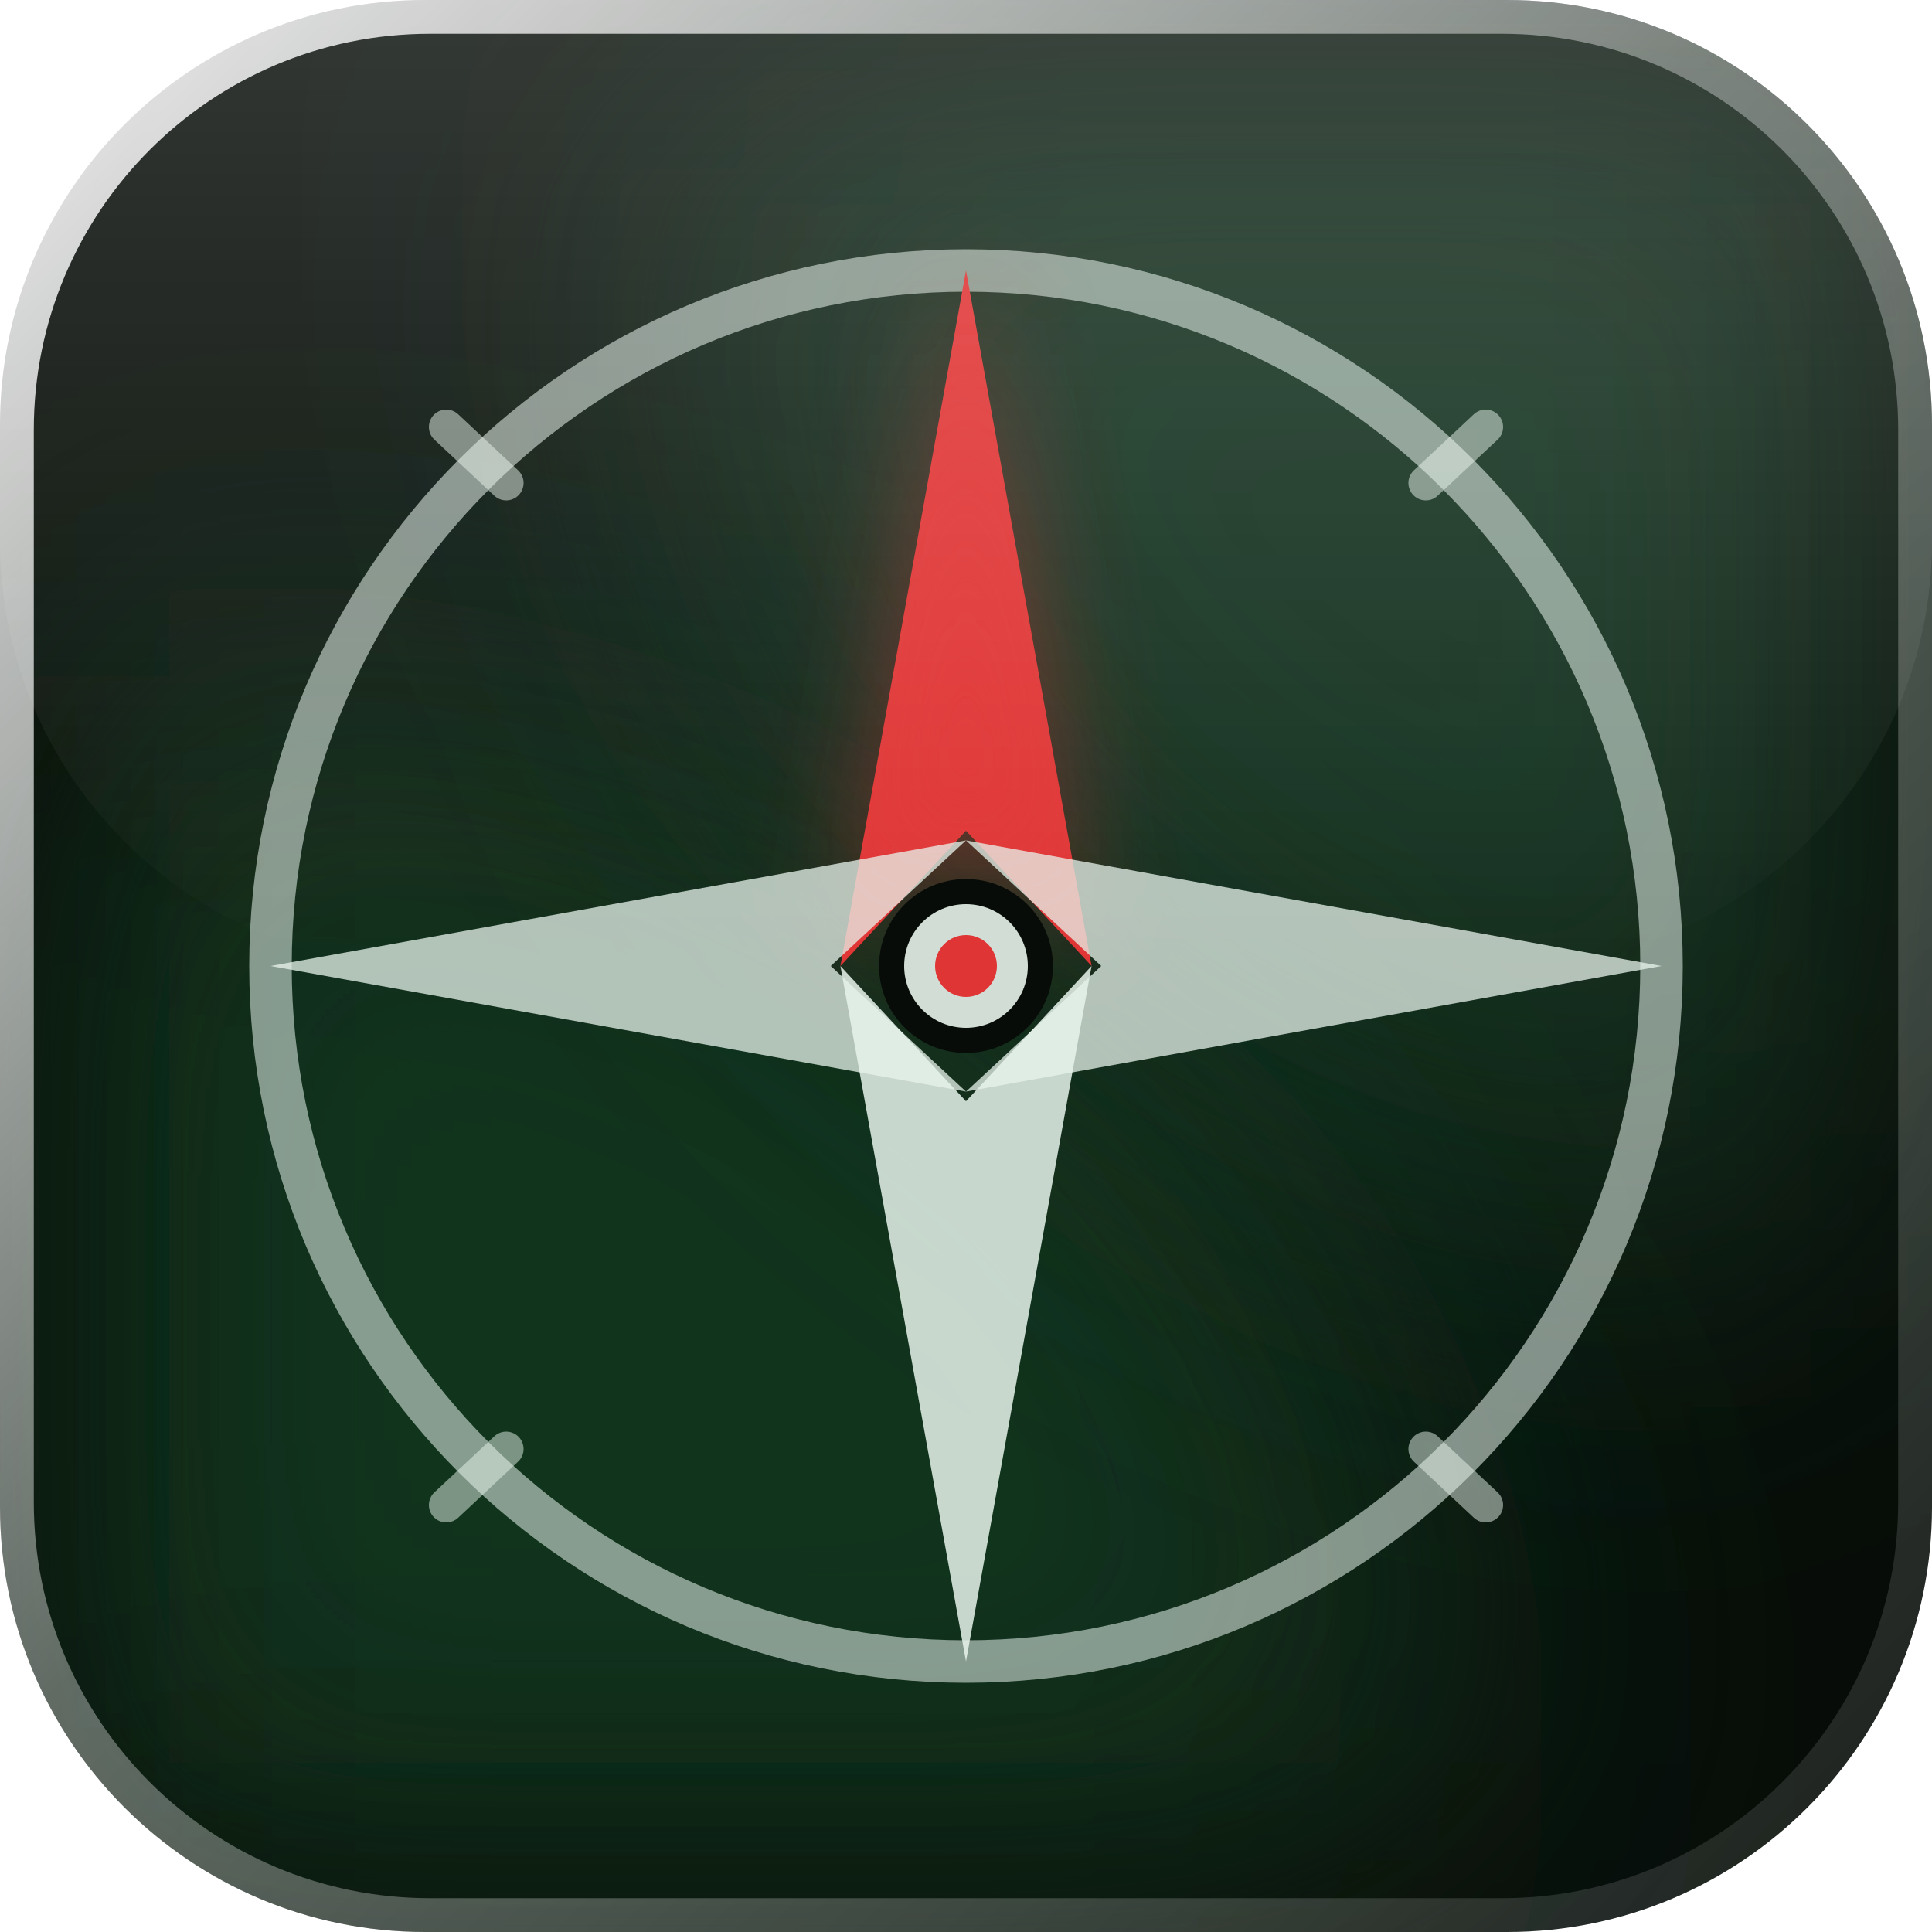
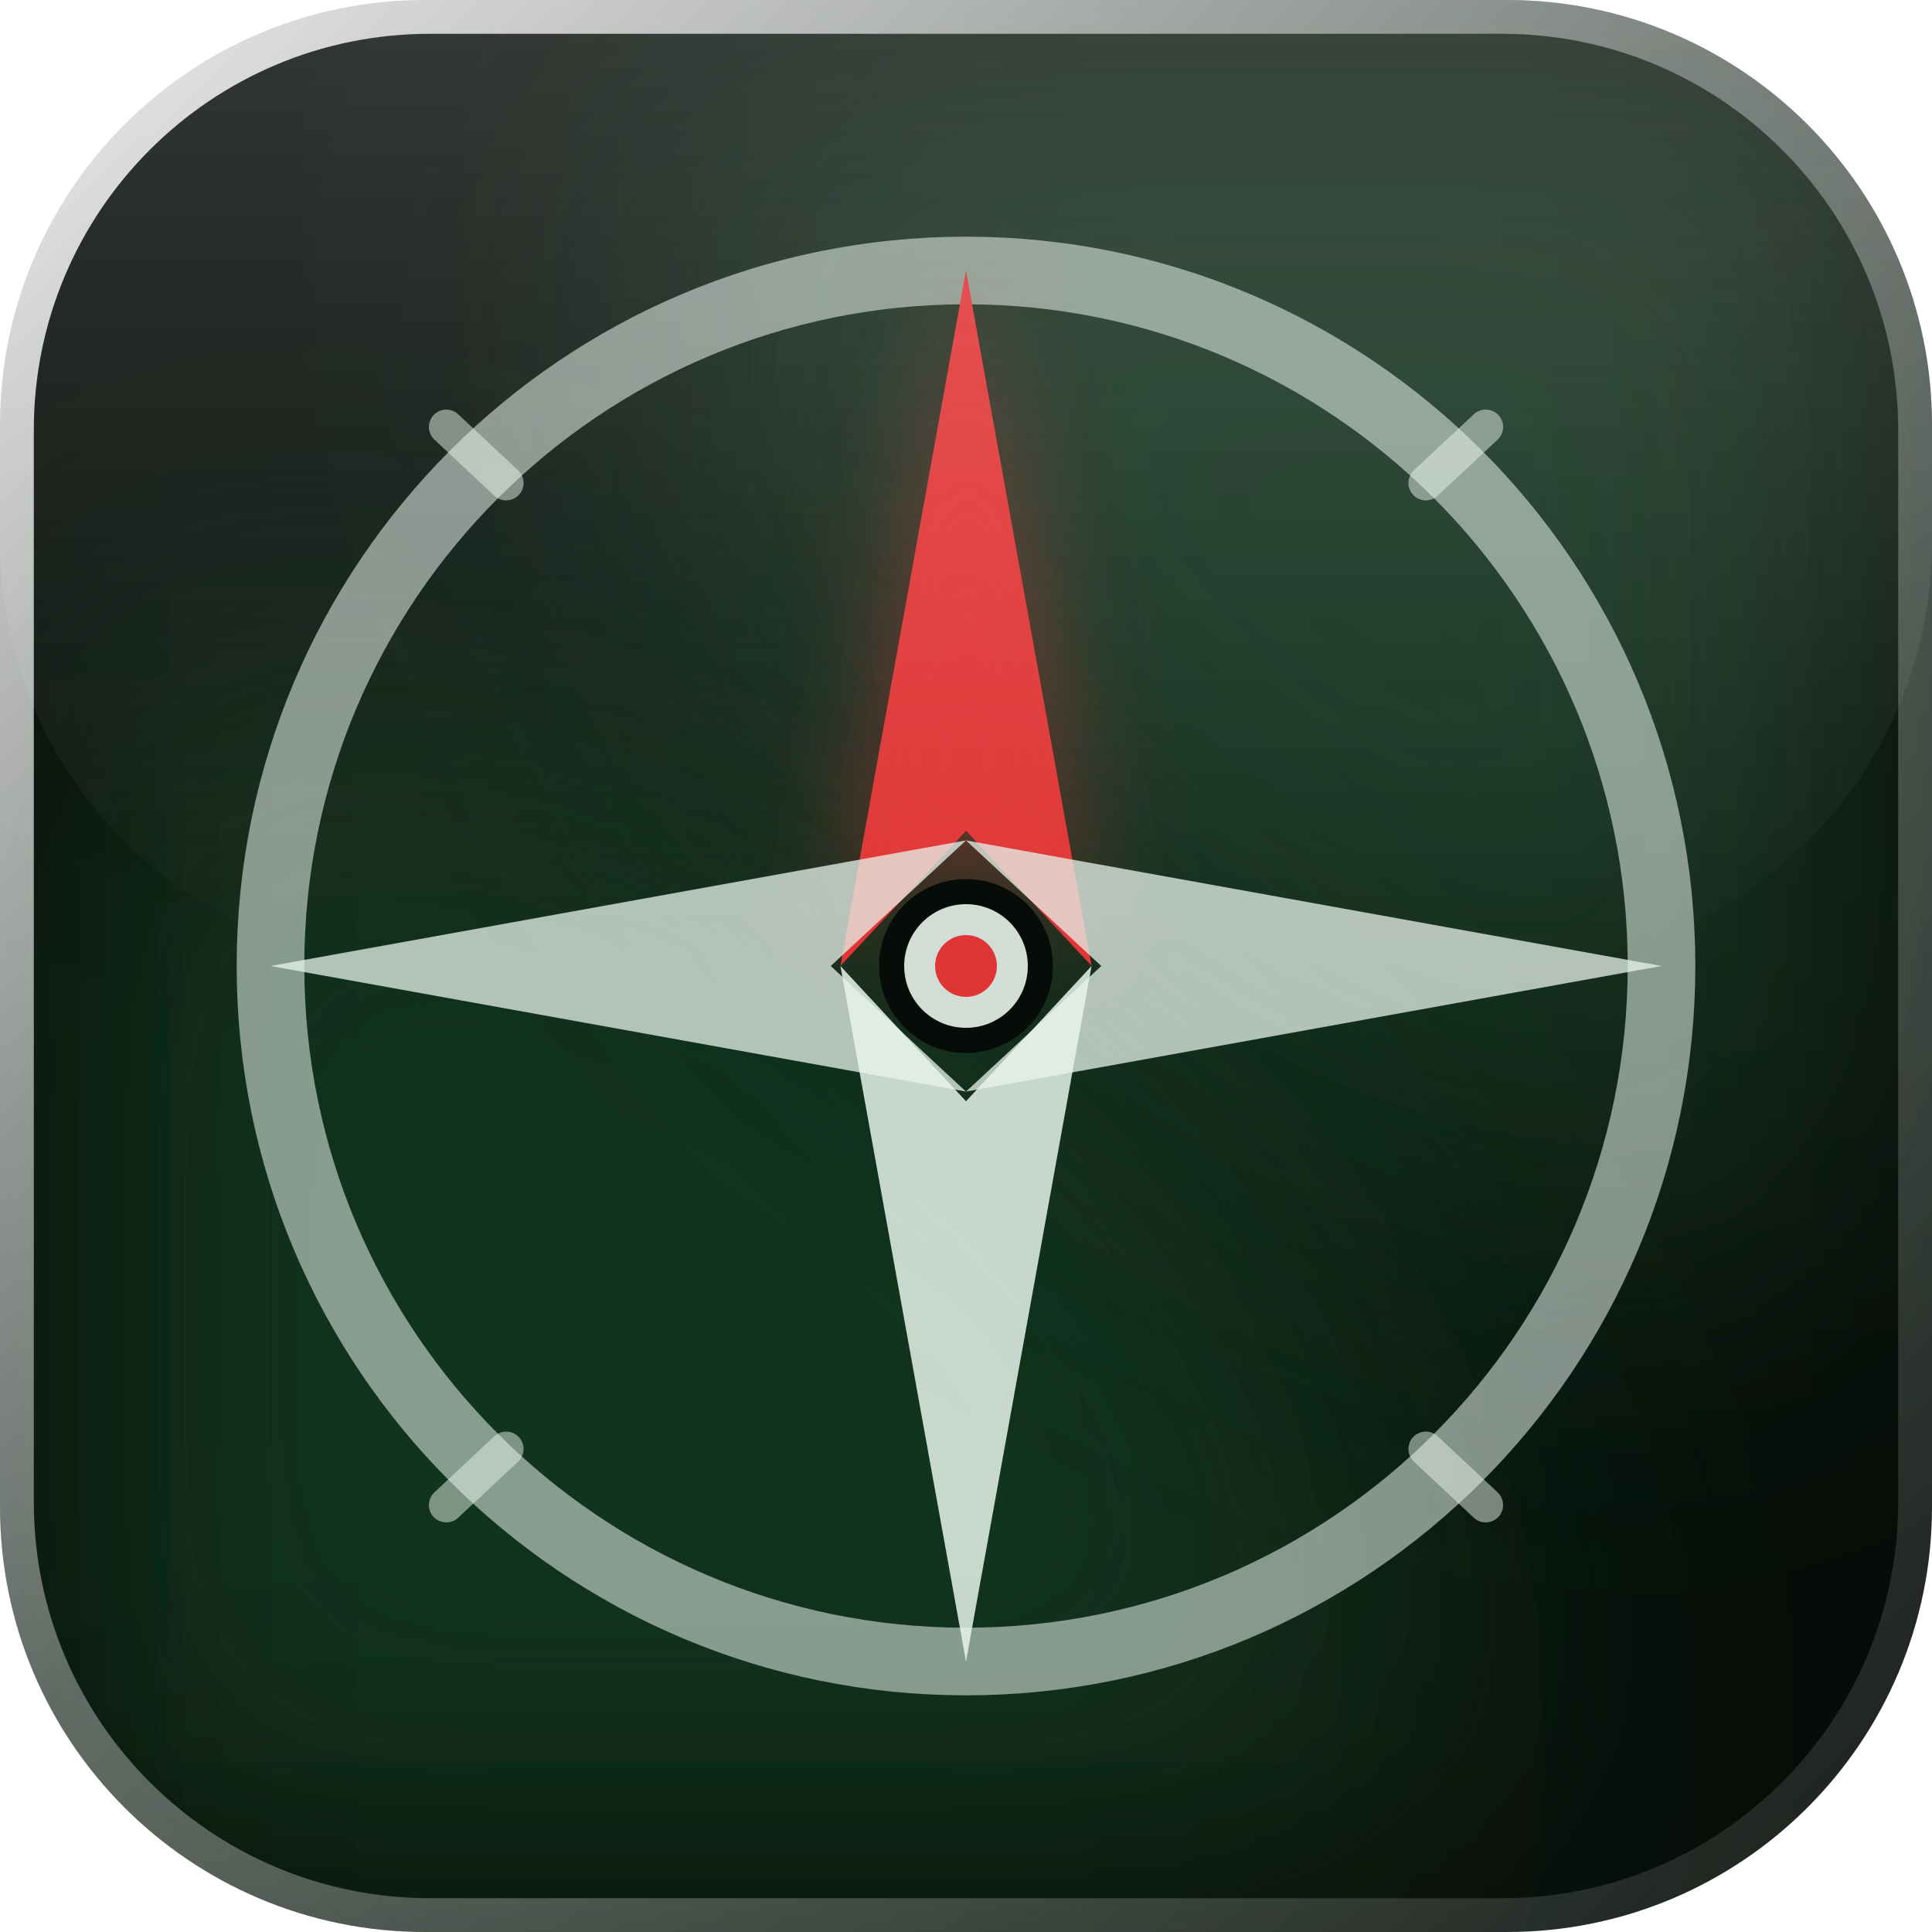
<svg xmlns="http://www.w3.org/2000/svg" viewBox="0 0 100 100">
  <defs>
    <filter id="bg-glow" x="-80%" y="-80%" width="260%" height="260%">
      <feGaussianBlur stdDeviation="18" />
    </filter>
    <filter id="point-glow" x="-60%" y="-60%" width="220%" height="220%">
      <feGaussianBlur stdDeviation="3" />
    </filter>
    <clipPath id="clip">
      <rect width="100" height="100" rx="22" />
    </clipPath>
    <linearGradient id="glass-border" x1="0" y1="0" x2="1" y2="1">
      <stop offset="0%" stop-color="#ffffff" stop-opacity="0.9" />
      <stop offset="45%" stop-color="#ffffff" stop-opacity="0.35" />
      <stop offset="100%" stop-color="#ffffff" stop-opacity="0.08" />
    </linearGradient>
    <linearGradient id="top-sheen" x1="0" y1="0" x2="0" y2="1">
      <stop offset="0%" stop-color="#ffffff" stop-opacity="0.18" />
      <stop offset="100%" stop-color="#ffffff" stop-opacity="0" />
    </linearGradient>
  </defs>
  <rect width="100" height="100" rx="22" fill="#070c08" />
  <g clip-path="url(#clip)">
    <ellipse cx="10" cy="90" rx="65" ry="55" fill="#134525" opacity="0.7" filter="url(#bg-glow)" />
    <ellipse cx="90" cy="12" rx="55" ry="52" fill="#225234" opacity="0.55" filter="url(#bg-glow)" />
  </g>
-   <circle cx="50" cy="50" r="36" fill="none" stroke="#e8f4ec" stroke-width="2.2" opacity="0.55" />
+   <circle cx="50" cy="50" r="36" fill="none" stroke="#e8f4ec" stroke-width="3.5" opacity="0.55" />
  <line x1="73.8" y1="25.0" x2="76.9" y2="22.1" stroke="#e8f4ec" stroke-width="1.8" opacity="0.5" stroke-linecap="round" />
  <line x1="76.9" y1="77.9" x2="73.8" y2="75.0" stroke="#e8f4ec" stroke-width="1.8" opacity="0.5" stroke-linecap="round" />
  <line x1="26.2" y1="75.0" x2="23.1" y2="77.9" stroke="#e8f4ec" stroke-width="1.8" opacity="0.5" stroke-linecap="round" />
  <line x1="23.1" y1="22.1" x2="26.2" y2="25.0" stroke="#e8f4ec" stroke-width="1.8" opacity="0.5" stroke-linecap="round" />
  <path d="M50 14 L56.5 50 L50 43 L43.5 50 Z" fill="#e03535" />
  <path d="M50 14 L56.5 50 L50 43 L43.5 50 Z" fill="#e03535" filter="url(#point-glow)" opacity="0.45" />
  <path d="M50 86 L43.5 50 L50 57 L56.5 50 Z" fill="#e8f4ec" opacity="0.85" />
  <path d="M86 50 L50 43.5 L57 50 L50 56.5 Z" fill="#e8f4ec" opacity="0.75" />
  <path d="M14 50 L50 56.5 L43 50 L50 43.5 Z" fill="#e8f4ec" opacity="0.75" />
  <rect x="0.75" y="0.75" width="98.5" height="98.5" rx="21.5" fill="none" stroke="url(#glass-border)" stroke-width="2" />
  <rect x="0" y="0" width="100" height="50" rx="22" fill="url(#top-sheen)" clip-path="url(#clip)" />
  <circle cx="50" cy="50" r="4.5" fill="#070c08" />
  <circle cx="50" cy="50" r="3.2" fill="#e8f4ec" opacity="0.9" />
  <circle cx="50" cy="50" r="1.6" fill="#e03535" />
</svg>
